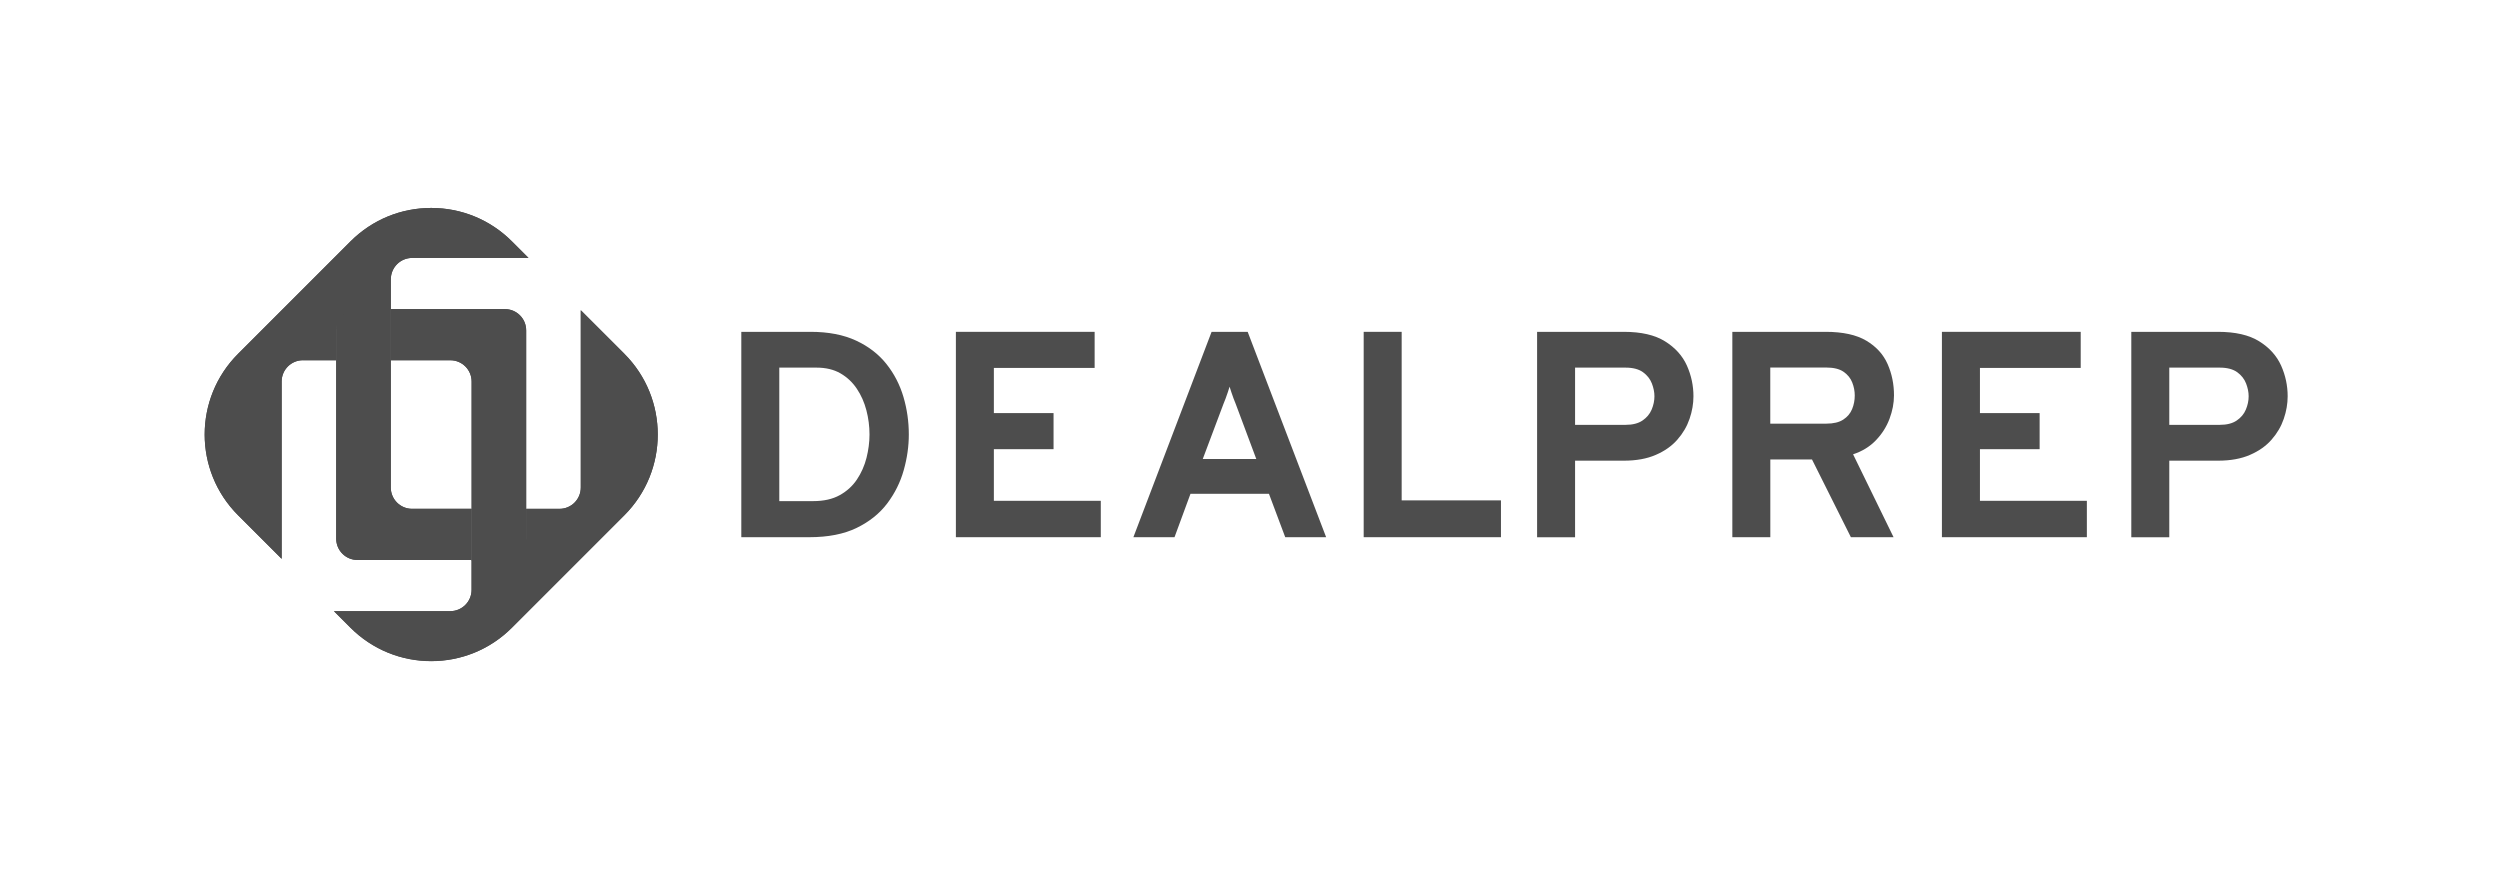
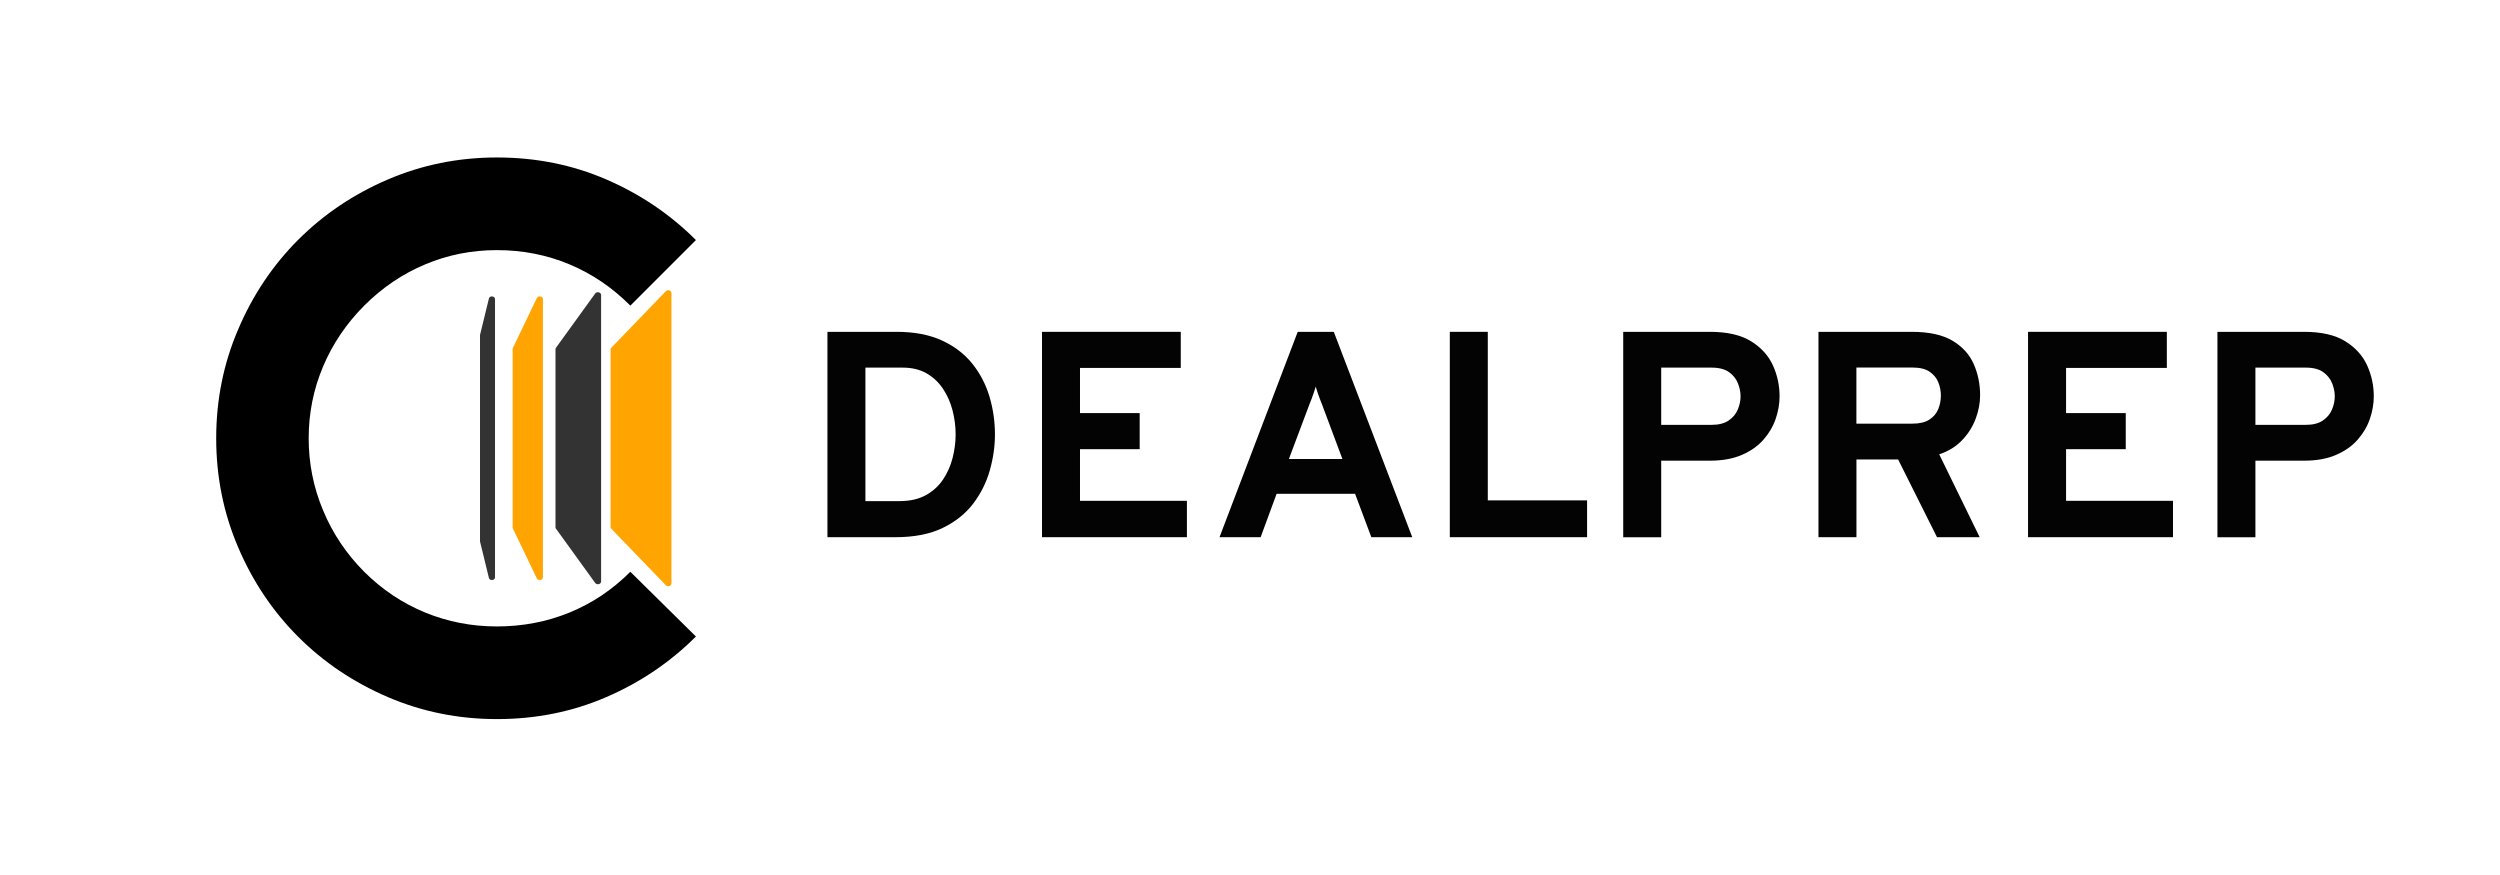
<svg xmlns="http://www.w3.org/2000/svg" xmlns:xlink="http://www.w3.org/1999/xlink" id="Layer_1" viewBox="0 0 580.56 203.18" version="1.1">
  <defs id="defs2">
    <style id="style1">.cls-1{fill:url(#linear-gradient);}.cls-1,.cls-2,.cls-3,.cls-4,.cls-5,.cls-6,.cls-7,.cls-8,.cls-9{stroke-width:0px;}.cls-2{fill:url(#linear-gradient-4);}.cls-3{fill:url(#linear-gradient-2);}.cls-4{fill:url(#linear-gradient-3);}.cls-5{fill:url(#linear-gradient-8);}.cls-6{fill:url(#linear-gradient-7);}.cls-7{fill:url(#linear-gradient-5);}.cls-8{fill:url(#linear-gradient-6);}.cls-9{fill:#0491b7;}</style>
    <linearGradient id="linear-gradient" x1="90.75" y1="100.95" x2="122.2" y2="100.95" gradientUnits="userSpaceOnUse">
      <stop offset="0" stop-color="#5b45a0" id="stop1" />
      <stop offset="1" stop-color="#0491b7" id="stop2" />
    </linearGradient>
    <linearGradient id="linear-gradient-2" x1="90.75" y1="100.95" x2="122.19" y2="100.95" xlink:href="#linear-gradient" />
    <linearGradient id="linear-gradient-3" x1="78.08" y1="100.89" x2="109.52" y2="100.89" xlink:href="#linear-gradient" />
    <linearGradient id="linear-gradient-4" x1="78.08" y1="100.89" x2="109.52" y2="100.89" xlink:href="#linear-gradient" />
    <linearGradient id="linear-gradient-5" x1="47.53" y1="89.03" x2="122.72" y2="89.03" xlink:href="#linear-gradient" />
    <linearGradient id="linear-gradient-6" x1="47.52" y1="89.03" x2="122.72" y2="89.03" xlink:href="#linear-gradient" />
    <linearGradient id="linear-gradient-7" x1="77.55" y1="112.78" x2="152.74" y2="112.78" xlink:href="#linear-gradient" />
    <linearGradient id="linear-gradient-8" x1="77.55" y1="112.78" x2="152.75" y2="112.78" xlink:href="#linear-gradient" />
  </defs>
-   <path class="cls-9" d="m172.15,124.75v-47.69h16.08c4.13,0,7.65.68,10.56,2.03,2.91,1.35,5.26,3.17,7.07,5.45,1.81,2.28,3.12,4.84,3.95,7.66.83,2.83,1.24,5.73,1.24,8.7,0,2.73-.39,5.48-1.18,8.28-.78,2.79-2.06,5.37-3.83,7.72s-4.14,4.25-7.1,5.69c-2.96,1.44-6.63,2.16-10.99,2.16h-15.81Zm8.82-8.38h7.9c2.43,0,4.47-.46,6.13-1.38,1.66-.92,2.99-2.13,4-3.64,1.01-1.51,1.75-3.18,2.22-5.01.46-1.83.7-3.64.7-5.43,0-1.91-.24-3.78-.72-5.62-.48-1.84-1.21-3.51-2.22-5.01-1-1.5-2.27-2.69-3.81-3.58-1.54-.89-3.4-1.33-5.55-1.33h-8.65v31Z" id="path2" style="fill:#4d4d4d" />
-   <path class="cls-9" d="m221.98,124.75v-47.69h32.22v8.38h-23.4v10.49h13.86v8.38h-13.86v11.99h24.83v8.45h-33.66Z" id="path3" style="fill:#4d4d4d" />
-   <path class="cls-9" d="m263.2,124.75l18.16-47.69h8.38l18.22,47.69h-9.5l-3.78-10.08h-18.22l-3.71,10.08h-9.54Zm16.11-18.16h12.43l-4.77-12.77c-.16-.39-.33-.82-.51-1.29s-.35-.96-.51-1.45c-.16-.49-.3-.91-.41-1.28-.11.36-.25.79-.41,1.28-.16.49-.33.97-.51,1.45-.18.48-.35.91-.51,1.29l-4.8,12.77Z" id="path4" style="fill:#4d4d4d" />
-   <path class="cls-9" d="m316.68,124.75v-47.69h8.82v39.14h23.06v8.55h-31.89Z" id="path5" style="fill:#4d4d4d" />
-   <path class="cls-9" d="m356.95,124.75v-47.69h20.13c4.02,0,7.21.73,9.57,2.2,2.36,1.47,4.05,3.34,5.08,5.62,1.02,2.28,1.53,4.66,1.53,7.14,0,1.73-.3,3.47-.9,5.23-.6,1.76-1.54,3.37-2.83,4.84-1.28,1.47-2.95,2.65-5.01,3.54-2.06.9-4.54,1.35-7.44,1.35h-11.31v17.78h-8.82Zm8.82-26.09h11.72c1.63,0,2.95-.33,3.93-1,.99-.67,1.7-1.52,2.13-2.54.43-1.02.65-2.06.65-3.1,0-.95-.2-1.95-.6-2.98-.4-1.03-1.09-1.9-2.06-2.61-.98-.7-2.33-1.06-4.05-1.06h-11.72v13.29Z" id="path6" style="fill:#4d4d4d" />
-   <path class="cls-9" d="m402.29,124.75v-47.69h21.7c3.97,0,7.11.69,9.42,2.06,2.3,1.37,3.95,3.18,4.94,5.43s1.48,4.67,1.48,7.26c0,1.79-.35,3.61-1.04,5.45s-1.74,3.5-3.15,4.97c-1.41,1.48-3.18,2.57-5.31,3.27l9.4,19.25h-9.91l-9.03-18.05h-9.68v18.05h-8.82Zm8.82-26.37h13.01c1.66,0,2.97-.31,3.93-.94.96-.62,1.65-1.44,2.06-2.44.41-1,.61-2.06.61-3.17,0-1-.19-2-.58-3-.39-1-1.06-1.83-2.01-2.49-.95-.66-2.29-.99-4.02-.99h-13.01v13.01Z" id="path7" style="fill:#4d4d4d" />
-   <path class="cls-9" d="m450.96,124.75v-47.69h32.23v8.38h-23.4v10.49h13.86v8.38h-13.86v11.99h24.83v8.45h-33.66Z" id="path8" style="fill:#4d4d4d" />
-   <path class="cls-9" d="m494.94,124.75v-47.69h20.13c4.02,0,7.21.73,9.57,2.2,2.36,1.47,4.05,3.34,5.08,5.62,1.02,2.28,1.53,4.66,1.53,7.14,0,1.73-.3,3.47-.9,5.23-.6,1.76-1.54,3.37-2.83,4.84-1.28,1.47-2.95,2.65-5.01,3.54-2.05.9-4.54,1.35-7.44,1.35h-11.31v17.78h-8.82Zm8.82-26.09h11.72c1.63,0,2.95-.33,3.93-1,.99-.67,1.7-1.52,2.13-2.54.43-1.02.65-2.06.65-3.1,0-.95-.2-1.95-.6-2.98-.4-1.03-1.09-1.9-2.06-2.61-.98-.7-2.33-1.06-4.05-1.06h-11.72v13.29Z" id="path9" style="fill:#4d4d4d" />
-   <path class="cls-1" d="m109.52,130.13v-41.54c0-2.72-2.21-4.93-4.94-4.93h-13.83v-11.88s26.5,0,26.5,0c2.72,0,4.94,2.21,4.94,4.94v53.42h-12.68Z" id="path10" style="fill:#4d4d4d" />
-   <path class="cls-3" d="m117.26,71.78h-26.51v11.88h13.83c2.73,0,4.94,2.21,4.94,4.94v41.54h12.67v-53.42c0-2.73-2.21-4.94-4.94-4.94Z" id="path11" style="fill:#4d4d4d" />
-   <path class="cls-4" d="m83.01,130.04c-2.72,0-4.94-2.21-4.94-4.94v-53.37h12.68s0,41.49,0,41.49c0,2.72,2.21,4.94,4.94,4.94h13.83v11.88s-26.5,0-26.5,0Z" id="path12" style="fill:#4d4d4d" />
-   <path class="cls-2" d="m95.69,118.16c-2.73,0-4.94-2.21-4.94-4.94v-41.49h-12.67v53.37c0,2.73,2.21,4.94,4.94,4.94h26.5v-11.88h-13.83Z" id="path13" style="fill:#4d4d4d" />
-   <path class="cls-7" d="m55.29,119.66c-10.34-10.34-10.34-27.16,0-37.5l26.1-26.1c5.01-5.01,11.67-7.77,18.75-7.77s13.74,2.76,18.75,7.77l3.84,3.84h-27.03c-2.72,0-4.94,2.22-4.94,4.94v6.94h-7.74c-2.72,0-4.94,2.21-4.94,4.94v6.94h-7.74c-2.72,0-4.93,2.21-4.93,4.94v41.18l-10.12-10.12Z" id="path14" style="fill:#4d4d4d" />
-   <path class="cls-8" d="m70.34,83.66h7.74v-6.94c0-2.73,2.21-4.94,4.94-4.94h7.74v-6.94c0-2.73,2.21-4.94,4.94-4.94h27.03l-3.84-3.84c-10.36-10.36-27.15-10.36-37.5,0l-26.1,26.1c-10.36,10.36-10.36,27.15,0,37.5l10.11,10.11v-41.18c0-2.73,2.21-4.94,4.94-4.94Z" id="path15" style="fill:#4d4d4d" />
-   <path class="cls-6" d="m100.14,153.52c-7.08,0-13.74-2.76-18.75-7.77l-3.84-3.83h27.03c2.72,0,4.94-2.22,4.94-4.94v-6.94h7.74c2.72,0,4.94-2.21,4.94-4.94v-6.94h7.74c2.72,0,4.94-2.21,4.94-4.94v-41.18l10.12,10.11c10.34,10.34,10.34,27.16,0,37.5l-26.1,26.1c-5.01,5.01-11.67,7.77-18.75,7.77Z" id="path16" style="fill:#4d4d4d" />
-   <path class="cls-5" d="m144.98,82.16l-10.12-10.11v41.18c0,2.73-2.21,4.94-4.94,4.94h-7.74v6.94c0,2.73-2.21,4.94-4.94,4.94h-7.74v6.94c0,2.73-2.21,4.94-4.94,4.94h-27.03l3.84,3.84c10.36,10.36,27.15,10.36,37.5,0l26.1-26.1c10.36-10.36,10.36-27.15,0-37.5Z" id="path17" style="fill:#4d4d4d" />
+   <path class="cls-9" d="M 192.15,124.75 V 77.06 h 16.08 c 4.13,0 7.65,0.68 10.56,2.03 2.91,1.35 5.26,3.17 7.07,5.45 1.81,2.28 3.12,4.84 3.95,7.66 0.83,2.83 1.24,5.73 1.24,8.7 0,2.73 -0.39,5.48 -1.18,8.28 -0.78,2.79 -2.06,5.37 -3.83,7.72 -1.77,2.35 -4.14,4.25 -7.1,5.69 -2.96,1.44 -6.63,2.16 -10.99,2.16 h -15.81 z m 8.82,-8.38 h 7.9 c 2.43,0 4.47,-0.46 6.13,-1.38 1.66,-0.92 2.99,-2.13 4,-3.64 1.01,-1.51 1.75,-3.18 2.22,-5.01 0.46,-1.83 0.7,-3.64 0.7,-5.43 0,-1.91 -0.24,-3.78 -0.72,-5.62 -0.48,-1.84 -1.21,-3.51 -2.22,-5.01 -1,-1.5 -2.27,-2.69 -3.81,-3.58 -1.54,-0.89 -3.4,-1.33 -5.55,-1.33 h -8.65 z" id="path2" style="fill:#030303;fill-opacity:1" />
+   <path class="cls-9" d="M 241.98,124.75 V 77.06 h 32.22 v 8.38 h -23.4 v 10.49 h 13.86 v 8.38 H 250.8 v 11.99 h 24.83 v 8.45 h -33.66 z" id="path3" style="fill:#030303;fill-opacity:1" />
+   <path class="cls-9" d="m 283.2,124.75 18.16,-47.69 h 8.38 l 18.22,47.69 h -9.5 l -3.78,-10.08 h -18.22 l -3.71,10.08 h -9.54 z m 16.11,-18.16 h 12.43 l -4.77,-12.77 c -0.16,-0.39 -0.33,-0.82 -0.51,-1.29 -0.18,-0.47 -0.35,-0.96 -0.51,-1.45 -0.16,-0.49 -0.3,-0.91 -0.41,-1.28 -0.11,0.36 -0.25,0.79 -0.41,1.28 -0.16,0.49 -0.33,0.97 -0.51,1.45 -0.18,0.48 -0.35,0.91 -0.51,1.29 z" id="path4" style="fill:#030303;fill-opacity:1" />
+   <path class="cls-9" d="M 336.68,124.75 V 77.06 h 8.82 v 39.14 h 23.06 v 8.55 h -31.89 z" id="path5" style="fill:#030303;fill-opacity:1" />
+   <path class="cls-9" d="M 376.95,124.75 V 77.06 h 20.13 c 4.02,0 7.21,0.73 9.57,2.2 2.36,1.47 4.05,3.34 5.08,5.62 1.02,2.28 1.53,4.66 1.53,7.14 0,1.73 -0.3,3.47 -0.9,5.23 -0.6,1.76 -1.54,3.37 -2.83,4.84 -1.28,1.47 -2.95,2.65 -5.01,3.54 -2.06,0.9 -4.54,1.35 -7.44,1.35 h -11.31 v 17.78 h -8.82 z m 8.82,-26.09 h 11.72 c 1.63,0 2.95,-0.33 3.93,-1 0.99,-0.67 1.7,-1.52 2.13,-2.54 0.43,-1.02 0.65,-2.06 0.65,-3.1 0,-0.95 -0.2,-1.95 -0.6,-2.98 -0.4,-1.03 -1.09,-1.9 -2.06,-2.61 -0.98,-0.7 -2.33,-1.06 -4.05,-1.06 h -11.72 z" id="path6" style="fill:#030303;fill-opacity:1" />
+   <path class="cls-9" d="M 422.29,124.75 V 77.06 h 21.7 c 3.97,0 7.11,0.69 9.42,2.06 2.3,1.37 3.95,3.18 4.94,5.43 0.99,2.25 1.48,4.67 1.48,7.26 0,1.79 -0.35,3.61 -1.04,5.45 -0.69,1.84 -1.74,3.5 -3.15,4.97 -1.41,1.48 -3.18,2.57 -5.31,3.27 l 9.4,19.25 h -9.91 l -9.03,-18.05 h -9.68 v 18.05 z m 8.82,-26.37 h 13.01 c 1.66,0 2.97,-0.31 3.93,-0.94 0.96,-0.62 1.65,-1.44 2.06,-2.44 0.41,-1 0.61,-2.06 0.61,-3.17 0,-1 -0.19,-2 -0.58,-3 -0.39,-1 -1.06,-1.83 -2.01,-2.49 -0.95,-0.66 -2.29,-0.99 -4.02,-0.99 H 431.1 v 13.01 z" id="path7" style="fill:#030303;fill-opacity:1" />
+   <path class="cls-9" d="M 470.96,124.75 V 77.06 h 32.23 v 8.38 h -23.4 v 10.49 h 13.86 v 8.38 h -13.86 v 11.99 h 24.83 v 8.45 z" id="path8" style="fill:#030303;fill-opacity:1" />
+   <path class="cls-9" d="M 514.94,124.75 V 77.06 h 20.13 c 4.02,0 7.21,0.73 9.57,2.2 2.36,1.47 4.05,3.34 5.08,5.62 1.02,2.28 1.53,4.66 1.53,7.14 0,1.73 -0.3,3.47 -0.9,5.23 -0.6,1.76 -1.54,3.37 -2.83,4.84 -1.28,1.47 -2.95,2.65 -5.01,3.54 -2.05,0.9 -4.54,1.35 -7.44,1.35 h -11.31 v 17.78 h -8.82 z m 8.82,-26.09 h 11.72 c 1.63,0 2.95,-0.33 3.93,-1 0.99,-0.67 1.7,-1.52 2.13,-2.54 0.43,-1.02 0.65,-2.06 0.65,-3.1 0,-0.95 -0.2,-1.95 -0.6,-2.98 -0.4,-1.03 -1.09,-1.9 -2.06,-2.61 -0.98,-0.7 -2.33,-1.06 -4.05,-1.06 h -11.72 z" id="path9" style="fill:#030303;fill-opacity:1" />
+   <g class="iconsvg-imagesvg" transform="matrix(2.315561,0,0,2.315561,111.466,67.39482)" id="g31">
+     <g id="g30">
+       <rect fill="#333333" fill-opacity="0" stroke-width="2" x="0" y="0" width="19.2" height="29.687" class="image-rect" id="rect26" />
+       <svg x="0" y="0" width="19.2" height="29.687" filtersec="colorsb1766134911" class="image-svg-svg primary" style="overflow:visible" version="1.1" id="svg30">
+         <svg viewBox="-0.004 0 64.674 99.999" version="1.1" id="svg29" width="100%" height="100%">
+           <g d-rs="3" transform="matrix(1,0,0,-1,0,100.0001)" id="g29">
+             <path d="M 62.77,99.66 44.36,80.57 A 0.83,0.83 0 0 1 44.11,79.99 V 20 a 0.83,0.83 0 0 1 0.25,-0.58 L 62.77,0.34 c 0.64,-0.67 1.9,-0.28 1.9,0.57 v 98.18 c 0,0.85 -1.26,1.24 -1.9,0.57 z" fill="#ffa400" id="path26" />
+             <path d="M 38.91,98.89 25.65,80.54 A 0.85,0.85 0 0 1 25.5,80.06 V 19.94 a 0.85,0.85 0 0 1 0.15,-0.48 L 38.91,1.11 c 0.56,-0.78 2,-0.44 2,0.48 v 96.82 c -0.02,0.92 -1.44,1.26 -2,0.48 z" fill="#333333" id="path27" />
+             <path d="M 19.19,97.34 11.1,80.48 A 0.81,0.81 0 0 1 11.02,80.14 V 19.86 A 0.81,0.81 0 0 1 11.1,19.52 L 19.19,2.66 c 0.44,-0.92 2.06,-0.65 2.06,0.35 V 97 c 0,1 -1.62,1.26 -2.06,0.34 z" fill="#ffa400" id="path28" />
+             <path d="M 3,97.17 0,84.87 A 1.1,1.1 0 0 1 0,84.69 V 15.31 A 1.1,1.1 0 0 1 0,15.13 L 3,2.83 C 3.2,1.75 5.07,1.91 5.07,3 v 94 c 0,1.09 -1.87,1.25 -2.07,0.17 z" fill="#333333" id="path29" />
+           </g>
+         </svg>
+       </svg>
+     </g>
+   </g>
+   <g id="g35" transform="matrix(2.315561,0,0,2.315561,50.2067,36.56854)">
+     <g fill-rule="" class="tp-name iconsvg-namesvg" id="g34">
+       <g transform="scale(1.74)" id="g33">
+         <g id="g32">
+           <path d="m 24.76,-7.91 3.78,3.73 q -2.22,2.22 -5.16,3.49 -2.93,1.27 -6.31,1.27 v 0 q -3.33,0 -6.29,-1.27 Q 7.82,-1.96 5.62,-4.16 3.42,-6.36 2.16,-9.31 0.89,-12.27 0.89,-15.6 v 0 q 0,-3.34 1.27,-6.29 1.26,-2.96 3.46,-5.16 2.2,-2.2 5.16,-3.47 2.96,-1.27 6.29,-1.27 v 0 q 3.38,0 6.31,1.27 2.94,1.27 5.16,3.49 v 0 l -3.78,3.78 q -1.55,-1.56 -3.51,-2.38 -1.96,-0.82 -4.18,-0.82 v 0 q -2.18,0 -4.13,0.82 -1.96,0.82 -3.52,2.38 v 0 q -1.55,1.56 -2.37,3.51 -0.83,1.96 -0.83,4.14 v 0 q 0,2.17 0.83,4.15 0.82,1.98 2.37,3.54 v 0 q 1.56,1.55 3.52,2.35 1.95,0.8 4.13,0.8 v 0 q 2.22,0 4.18,-0.8 1.96,-0.8 3.51,-2.35 z" transform="translate(-0.8900001,31.79)" id="path31" />
+         </g>
+       </g>
+     </g>
+   </g>
</svg>
